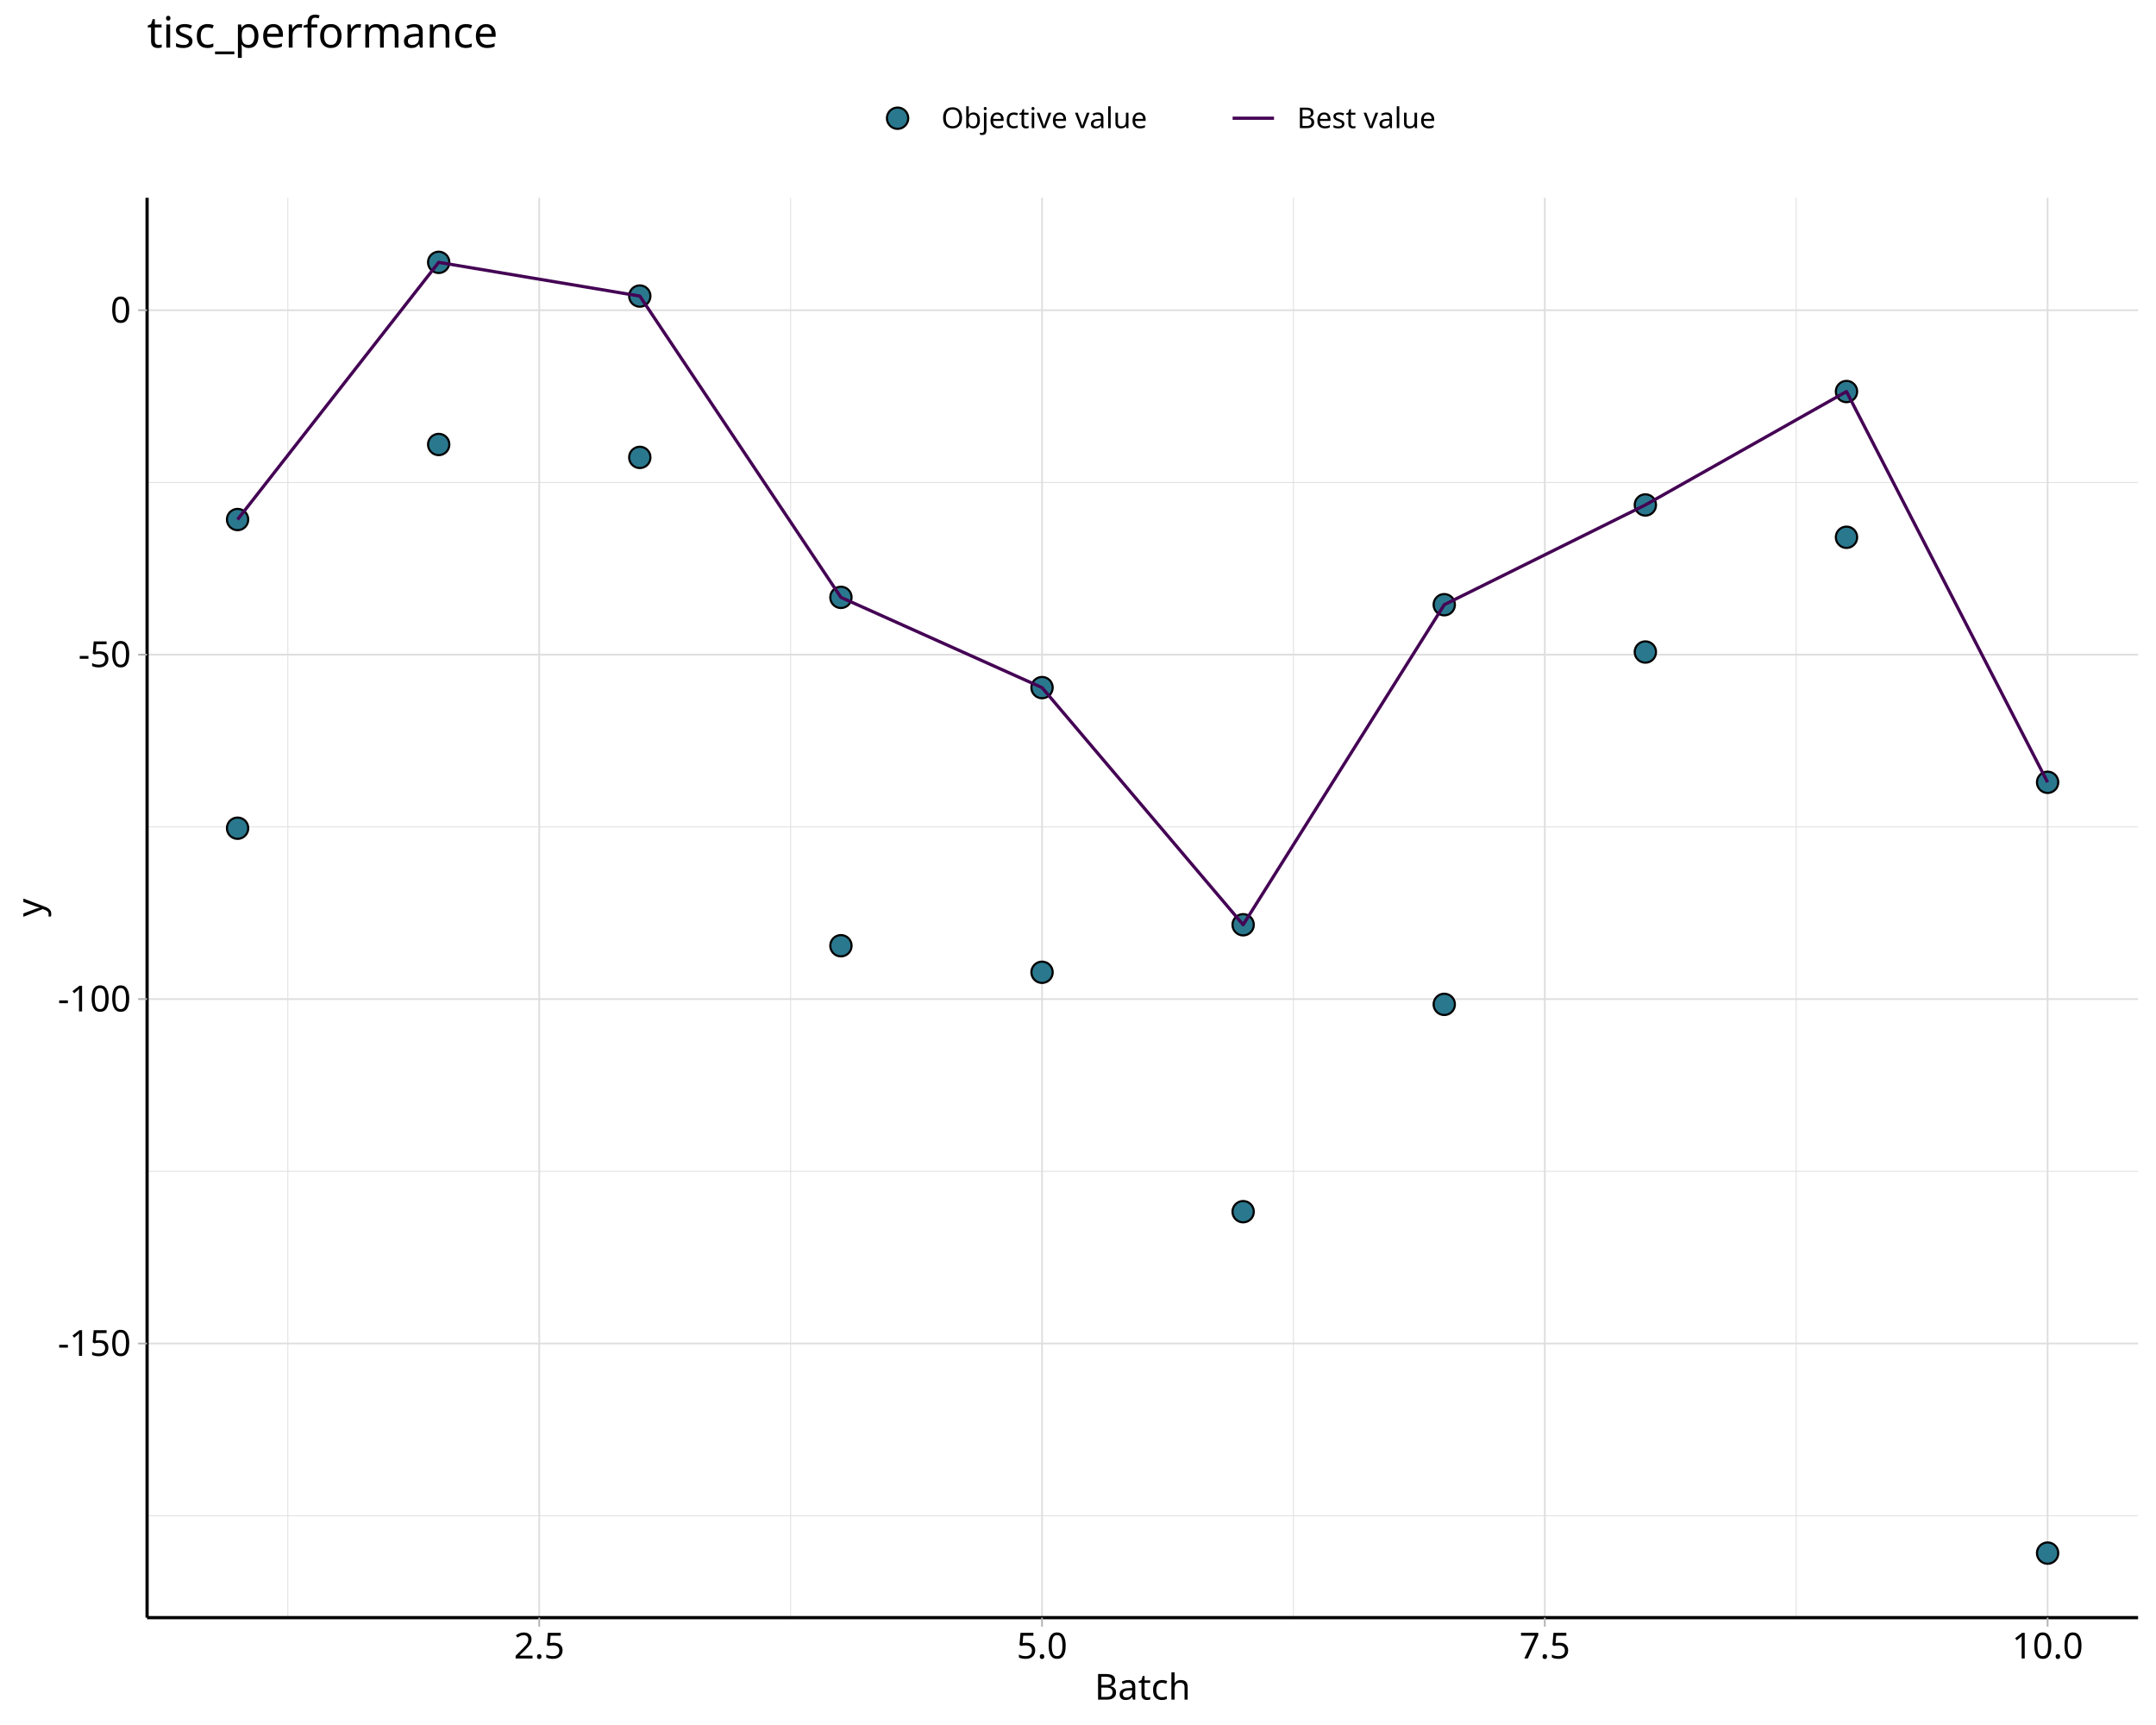
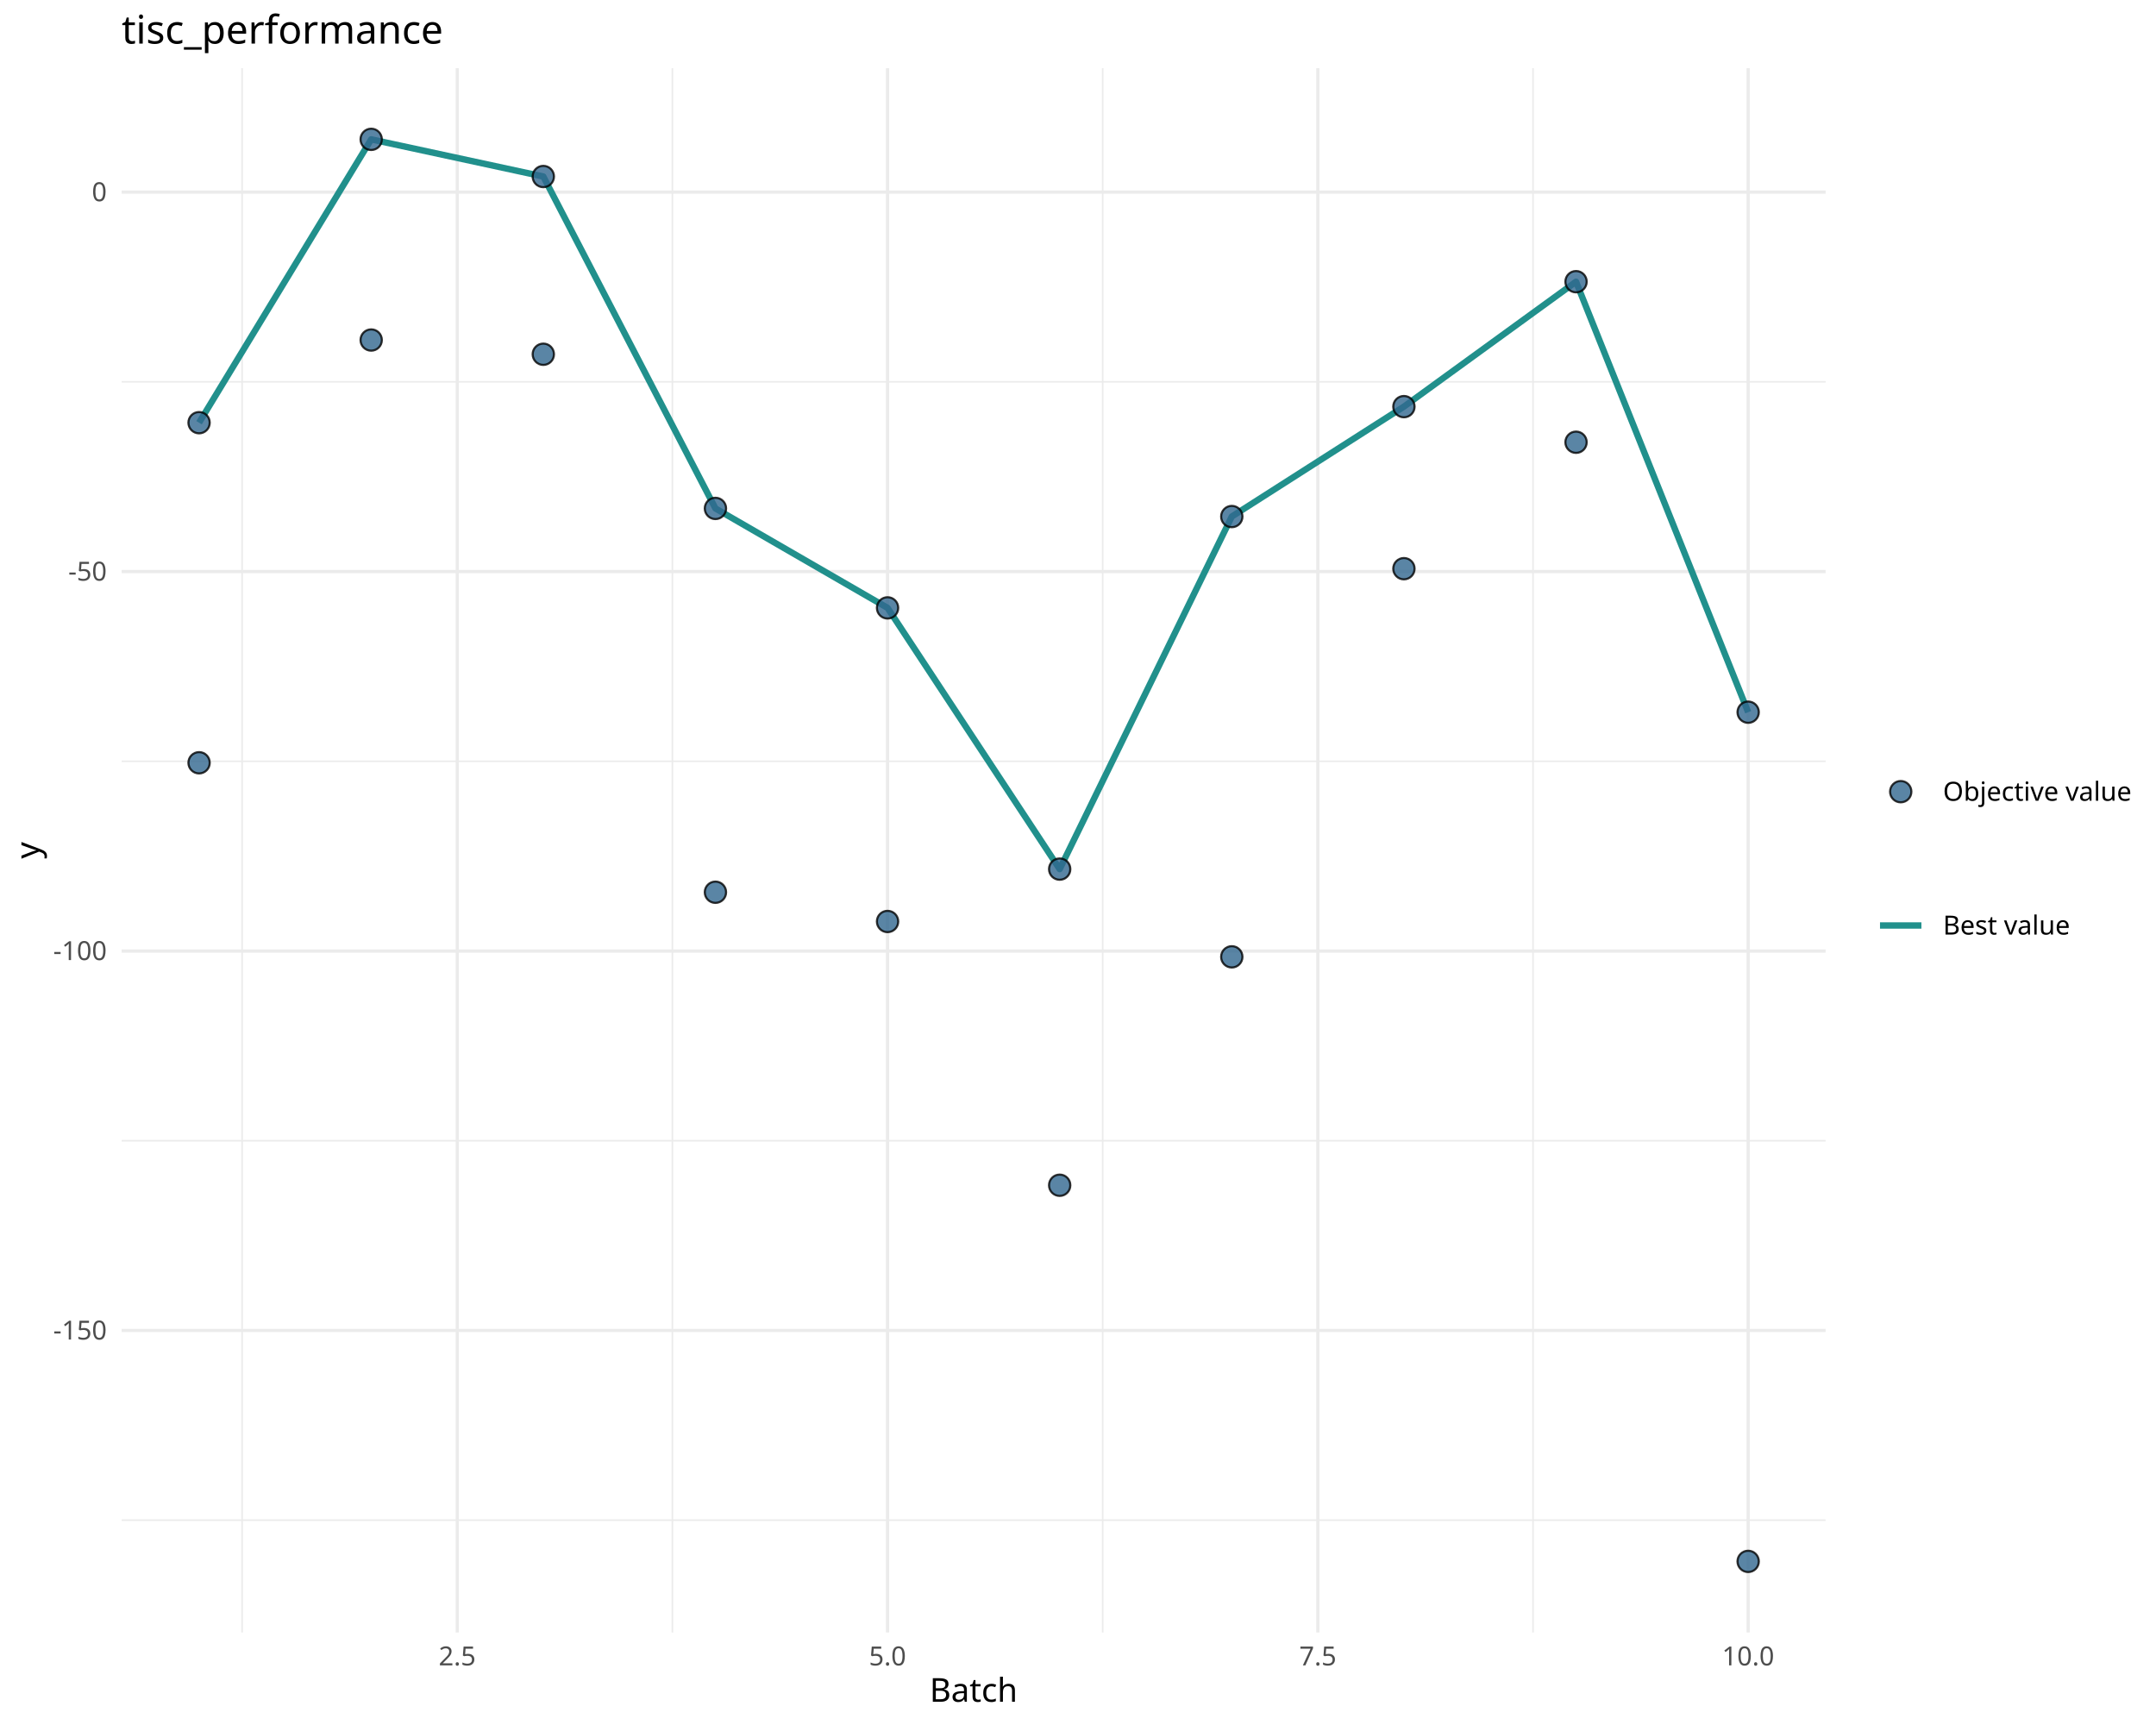
<svg xmlns="http://www.w3.org/2000/svg" class="svglite" data-engine-version="2.0" width="720.00pt" height="576.00pt" viewBox="0 0 720.00 576.00">
  <defs>
    <style type="text/css">
    .svglite line, .svglite polyline, .svglite polygon, .svglite path, .svglite rect, .svglite circle {
      fill: none;
      stroke: #000000;
      stroke-linecap: round;
      stroke-linejoin: round;
      stroke-miterlimit: 10.00;
    }
  </style>
  </defs>
  <rect width="100%" height="100%" style="stroke: none; fill: #FFFFFF;" />
  <defs>
    <clipPath id="cpMC4wMHw3MjAuMDB8MC4wMHw1NzYuMDA=">
      <rect x="0.00" y="0.00" width="720.00" height="576.00" />
    </clipPath>
  </defs>
  <g clip-path="url(#cpMC4wMHw3MjAuMDB8MC4wMHw1NzYuMDA=)">
-     <rect x="0.00" y="0.00" width="720.00" height="576.00" style="stroke-width: 1.16; stroke: #FFFFFF; fill: #FFFFFF;" />
-   </g>
+ </g>
  <defs>
-     <clipPath id="cpNDkuMTJ8NzE0LjAyfDY2LjA1fDU0MC4xNQ==">
-       <rect x="49.12" y="66.05" width="664.91" height="474.11" />
+     <clipPath id="cpNDAuNjJ8NjA5LjY3fDIyLjc4fDU0NS4xMQ==">
+       <rect x="40.62" y="22.78" width="569.05" height="522.33" />
    </clipPath>
  </defs>
-   <g clip-path="url(#cpNDkuMTJ8NzE0LjAyfDY2LjA1fDU0MC4xNQ==)">
-     <rect x="49.12" y="66.05" width="664.91" height="474.11" style="stroke-width: 1.16; stroke: none; fill: #FFFFFF;" />
-     <polyline points="49.12,506.12 714.02,506.12 " style="stroke-width: 0.29; stroke: #DEDEDE; stroke-linecap: butt;" />
-     <polyline points="49.12,391.11 714.02,391.11 " style="stroke-width: 0.29; stroke: #DEDEDE; stroke-linecap: butt;" />
-     <polyline points="49.12,276.10 714.02,276.10 " style="stroke-width: 0.29; stroke: #DEDEDE; stroke-linecap: butt;" />
-     <polyline points="49.12,161.10 714.02,161.10 " style="stroke-width: 0.29; stroke: #DEDEDE; stroke-linecap: butt;" />
-     <polyline points="96.13,540.15 96.13,66.05 " style="stroke-width: 0.29; stroke: #DEDEDE; stroke-linecap: butt;" />
-     <polyline points="264.03,540.15 264.03,66.05 " style="stroke-width: 0.29; stroke: #DEDEDE; stroke-linecap: butt;" />
-     <polyline points="431.94,540.15 431.94,66.05 " style="stroke-width: 0.29; stroke: #DEDEDE; stroke-linecap: butt;" />
-     <polyline points="599.85,540.15 599.85,66.05 " style="stroke-width: 0.29; stroke: #DEDEDE; stroke-linecap: butt;" />
-     <polyline points="49.12,448.61 714.02,448.61 " style="stroke-width: 0.58; stroke: #DEDEDE; stroke-linecap: butt;" />
-     <polyline points="49.12,333.61 714.02,333.61 " style="stroke-width: 0.58; stroke: #DEDEDE; stroke-linecap: butt;" />
-     <polyline points="49.12,218.60 714.02,218.60 " style="stroke-width: 0.58; stroke: #DEDEDE; stroke-linecap: butt;" />
-     <polyline points="49.12,103.59 714.02,103.59 " style="stroke-width: 0.58; stroke: #DEDEDE; stroke-linecap: butt;" />
-     <polyline points="180.08,540.15 180.08,66.05 " style="stroke-width: 0.58; stroke: #DEDEDE; stroke-linecap: butt;" />
-     <polyline points="347.99,540.15 347.99,66.05 " style="stroke-width: 0.58; stroke: #DEDEDE; stroke-linecap: butt;" />
-     <polyline points="515.89,540.15 515.89,66.05 " style="stroke-width: 0.58; stroke: #DEDEDE; stroke-linecap: butt;" />
-     <polyline points="683.80,540.15 683.80,66.05 " style="stroke-width: 0.58; stroke: #DEDEDE; stroke-linecap: butt;" />
-     <circle cx="79.34" cy="173.48" r="3.56" style="stroke-width: 0.71; fill: #2A788E;" />
-     <circle cx="79.34" cy="276.55" r="3.56" style="stroke-width: 0.71; fill: #2A788E;" />
-     <circle cx="146.50" cy="148.42" r="3.56" style="stroke-width: 0.71; fill: #2A788E;" />
-     <circle cx="146.50" cy="87.60" r="3.56" style="stroke-width: 0.71; fill: #2A788E;" />
-     <circle cx="213.66" cy="98.86" r="3.56" style="stroke-width: 0.71; fill: #2A788E;" />
-     <circle cx="213.66" cy="152.73" r="3.56" style="stroke-width: 0.71; fill: #2A788E;" />
-     <circle cx="280.83" cy="199.47" r="3.56" style="stroke-width: 0.71; fill: #2A788E;" />
-     <circle cx="280.83" cy="315.79" r="3.56" style="stroke-width: 0.71; fill: #2A788E;" />
-     <circle cx="347.99" cy="229.60" r="3.56" style="stroke-width: 0.71; fill: #2A788E;" />
-     <circle cx="347.99" cy="324.66" r="3.56" style="stroke-width: 0.71; fill: #2A788E;" />
-     <circle cx="415.15" cy="308.79" r="3.56" style="stroke-width: 0.71; fill: #2A788E;" />
-     <circle cx="415.15" cy="404.60" r="3.56" style="stroke-width: 0.71; fill: #2A788E;" />
-     <circle cx="482.31" cy="335.37" r="3.56" style="stroke-width: 0.71; fill: #2A788E;" />
-     <circle cx="482.31" cy="201.92" r="3.56" style="stroke-width: 0.71; fill: #2A788E;" />
-     <circle cx="549.47" cy="168.61" r="3.56" style="stroke-width: 0.71; fill: #2A788E;" />
-     <circle cx="549.47" cy="217.72" r="3.56" style="stroke-width: 0.71; fill: #2A788E;" />
-     <circle cx="616.64" cy="130.74" r="3.56" style="stroke-width: 0.71; fill: #2A788E;" />
-     <circle cx="616.64" cy="179.40" r="3.56" style="stroke-width: 0.71; fill: #2A788E;" />
-     <circle cx="683.80" cy="518.60" r="3.56" style="stroke-width: 0.71; fill: #2A788E;" />
-     <circle cx="683.80" cy="261.22" r="3.56" style="stroke-width: 0.71; fill: #2A788E;" />
-     <polyline points="79.34,173.48 146.50,87.60 213.66,98.86 280.83,199.47 347.99,229.60 415.15,308.79 482.31,201.92 549.47,168.61 616.64,130.74 683.80,261.22 " style="stroke-width: 1.07; stroke: #440154; stroke-linecap: butt;" />
+   <g clip-path="url(#cpNDAuNjJ8NjA5LjY3fDIyLjc4fDU0NS4xMQ==)">
+     <polyline points="40.62,507.61 609.67,507.61 " style="stroke-width: 0.53; stroke: #EBEBEB; stroke-linecap: butt;" />
+     <polyline points="40.62,380.91 609.67,380.91 " style="stroke-width: 0.53; stroke: #EBEBEB; stroke-linecap: butt;" />
+     <polyline points="40.62,254.20 609.67,254.20 " style="stroke-width: 0.53; stroke: #EBEBEB; stroke-linecap: butt;" />
+     <polyline points="40.62,127.50 609.67,127.50 " style="stroke-width: 0.53; stroke: #EBEBEB; stroke-linecap: butt;" />
+     <polyline points="80.85,545.11 80.85,22.78 " style="stroke-width: 0.53; stroke: #EBEBEB; stroke-linecap: butt;" />
+     <polyline points="224.55,545.11 224.55,22.78 " style="stroke-width: 0.53; stroke: #EBEBEB; stroke-linecap: butt;" />
+     <polyline points="368.25,545.11 368.25,22.78 " style="stroke-width: 0.53; stroke: #EBEBEB; stroke-linecap: butt;" />
+     <polyline points="511.95,545.11 511.95,22.78 " style="stroke-width: 0.53; stroke: #EBEBEB; stroke-linecap: butt;" />
+     <polyline points="40.62,444.26 609.67,444.26 " style="stroke-width: 1.07; stroke: #EBEBEB; stroke-linecap: butt;" />
+     <polyline points="40.62,317.56 609.67,317.56 " style="stroke-width: 1.07; stroke: #EBEBEB; stroke-linecap: butt;" />
+     <polyline points="40.62,190.85 609.67,190.85 " style="stroke-width: 1.07; stroke: #EBEBEB; stroke-linecap: butt;" />
+     <polyline points="40.62,64.15 609.67,64.15 " style="stroke-width: 1.07; stroke: #EBEBEB; stroke-linecap: butt;" />
+     <polyline points="152.70,545.11 152.70,22.78 " style="stroke-width: 1.07; stroke: #EBEBEB; stroke-linecap: butt;" />
+     <polyline points="296.40,545.11 296.40,22.78 " style="stroke-width: 1.07; stroke: #EBEBEB; stroke-linecap: butt;" />
+     <polyline points="440.10,545.11 440.10,22.78 " style="stroke-width: 1.07; stroke: #EBEBEB; stroke-linecap: butt;" />
+     <polyline points="583.80,545.11 583.80,22.78 " style="stroke-width: 1.07; stroke: #EBEBEB; stroke-linecap: butt;" />
+     <polyline points="66.48,141.14 123.96,46.53 181.44,58.94 238.92,169.77 296.40,202.98 353.88,290.21 411.36,172.48 468.84,135.78 526.32,94.06 583.80,237.81 " style="stroke-width: 2.13; stroke: #21908C; stroke-linecap: butt;" />
+     <circle cx="66.48" cy="141.14" r="3.56" style="stroke-width: 0.71; stroke: #000000; stroke-opacity: 0.80; fill: #31678E; fill-opacity: 0.80;" />
+     <circle cx="66.48" cy="254.70" r="3.56" style="stroke-width: 0.71; stroke: #000000; stroke-opacity: 0.80; fill: #31678E; fill-opacity: 0.80;" />
+     <circle cx="123.96" cy="113.54" r="3.56" style="stroke-width: 0.71; stroke: #000000; stroke-opacity: 0.80; fill: #31678E; fill-opacity: 0.80;" />
+     <circle cx="123.96" cy="46.53" r="3.56" style="stroke-width: 0.71; stroke: #000000; stroke-opacity: 0.80; fill: #31678E; fill-opacity: 0.80;" />
+     <circle cx="181.44" cy="58.94" r="3.56" style="stroke-width: 0.71; stroke: #000000; stroke-opacity: 0.80; fill: #31678E; fill-opacity: 0.80;" />
+     <circle cx="181.44" cy="118.29" r="3.56" style="stroke-width: 0.71; stroke: #000000; stroke-opacity: 0.80; fill: #31678E; fill-opacity: 0.80;" />
+     <circle cx="238.92" cy="169.77" r="3.56" style="stroke-width: 0.71; stroke: #000000; stroke-opacity: 0.80; fill: #31678E; fill-opacity: 0.80;" />
+     <circle cx="238.92" cy="297.93" r="3.56" style="stroke-width: 0.71; stroke: #000000; stroke-opacity: 0.80; fill: #31678E; fill-opacity: 0.80;" />
+     <circle cx="296.40" cy="202.98" r="3.56" style="stroke-width: 0.71; stroke: #000000; stroke-opacity: 0.80; fill: #31678E; fill-opacity: 0.80;" />
+     <circle cx="296.40" cy="307.70" r="3.56" style="stroke-width: 0.71; stroke: #000000; stroke-opacity: 0.80; fill: #31678E; fill-opacity: 0.80;" />
+     <circle cx="353.88" cy="290.21" r="3.56" style="stroke-width: 0.71; stroke: #000000; stroke-opacity: 0.80; fill: #31678E; fill-opacity: 0.80;" />
+     <circle cx="353.88" cy="395.77" r="3.56" style="stroke-width: 0.71; stroke: #000000; stroke-opacity: 0.80; fill: #31678E; fill-opacity: 0.80;" />
+     <circle cx="411.36" cy="319.50" r="3.56" style="stroke-width: 0.71; stroke: #000000; stroke-opacity: 0.80; fill: #31678E; fill-opacity: 0.80;" />
+     <circle cx="411.36" cy="172.48" r="3.56" style="stroke-width: 0.71; stroke: #000000; stroke-opacity: 0.80; fill: #31678E; fill-opacity: 0.80;" />
+     <circle cx="468.84" cy="135.78" r="3.56" style="stroke-width: 0.71; stroke: #000000; stroke-opacity: 0.80; fill: #31678E; fill-opacity: 0.80;" />
+     <circle cx="468.84" cy="189.89" r="3.56" style="stroke-width: 0.71; stroke: #000000; stroke-opacity: 0.80; fill: #31678E; fill-opacity: 0.80;" />
+     <circle cx="526.32" cy="94.06" r="3.56" style="stroke-width: 0.71; stroke: #000000; stroke-opacity: 0.80; fill: #31678E; fill-opacity: 0.80;" />
+     <circle cx="526.32" cy="147.67" r="3.56" style="stroke-width: 0.71; stroke: #000000; stroke-opacity: 0.80; fill: #31678E; fill-opacity: 0.80;" />
+     <circle cx="583.80" cy="521.37" r="3.56" style="stroke-width: 0.71; stroke: #000000; stroke-opacity: 0.80; fill: #31678E; fill-opacity: 0.80;" />
+     <circle cx="583.80" cy="237.81" r="3.56" style="stroke-width: 0.71; stroke: #000000; stroke-opacity: 0.80; fill: #31678E; fill-opacity: 0.80;" />
  </g>
  <g clip-path="url(#cpMC4wMHw3MjAuMDB8MC4wMHw1NzYuMDA=)">
-     <polyline points="49.12,540.15 49.12,66.05 " style="stroke-width: 1.07; stroke-linecap: butt;" />
-     <text x="43.74" y="452.74" text-anchor="end" style="font-size: 12.00px; font-family: sans;" textLength="24.02px" lengthAdjust="spacingAndGlyphs">-150</text>
-     <text x="43.74" y="337.73" text-anchor="end" style="font-size: 12.00px; font-family: sans;" textLength="24.02px" lengthAdjust="spacingAndGlyphs">-100</text>
-     <text x="43.74" y="222.73" text-anchor="end" style="font-size: 12.00px; font-family: sans;" textLength="17.34px" lengthAdjust="spacingAndGlyphs">-50</text>
-     <text x="43.74" y="107.72" text-anchor="end" style="font-size: 12.00px; font-family: sans;" textLength="6.67px" lengthAdjust="spacingAndGlyphs">0</text>
-     <polyline points="46.13,448.61 49.12,448.61 " style="stroke-width: 0.58; stroke: #B3B3B3; stroke-linecap: butt;" />
-     <polyline points="46.13,333.61 49.12,333.61 " style="stroke-width: 0.58; stroke: #B3B3B3; stroke-linecap: butt;" />
-     <polyline points="46.13,218.60 49.12,218.60 " style="stroke-width: 0.58; stroke: #B3B3B3; stroke-linecap: butt;" />
-     <polyline points="46.13,103.59 49.12,103.59 " style="stroke-width: 0.58; stroke: #B3B3B3; stroke-linecap: butt;" />
-     <polyline points="49.12,540.15 714.02,540.15 " style="stroke-width: 1.07; stroke-linecap: butt;" />
-     <polyline points="180.08,543.14 180.08,540.15 " style="stroke-width: 0.58; stroke: #B3B3B3; stroke-linecap: butt;" />
-     <polyline points="347.99,543.14 347.99,540.15 " style="stroke-width: 0.58; stroke: #B3B3B3; stroke-linecap: butt;" />
-     <polyline points="515.89,543.14 515.89,540.15 " style="stroke-width: 0.58; stroke: #B3B3B3; stroke-linecap: butt;" />
-     <polyline points="683.80,543.14 683.80,540.15 " style="stroke-width: 0.58; stroke: #B3B3B3; stroke-linecap: butt;" />
-     <text x="180.08" y="553.79" text-anchor="middle" style="font-size: 12.00px; font-family: sans;" textLength="16.68px" lengthAdjust="spacingAndGlyphs">2.5</text>
-     <text x="347.99" y="553.79" text-anchor="middle" style="font-size: 12.00px; font-family: sans;" textLength="16.68px" lengthAdjust="spacingAndGlyphs">5.0</text>
-     <text x="515.89" y="553.79" text-anchor="middle" style="font-size: 12.00px; font-family: sans;" textLength="16.68px" lengthAdjust="spacingAndGlyphs">7.5</text>
-     <text x="683.80" y="553.79" text-anchor="middle" style="font-size: 12.00px; font-family: sans;" textLength="23.36px" lengthAdjust="spacingAndGlyphs">10.0</text>
-     <text x="381.57" y="567.53" text-anchor="middle" style="font-size: 12.00px; font-family: sans;" textLength="30.69px" lengthAdjust="spacingAndGlyphs">Batch</text>
-     <text transform="translate(14.24,303.10) rotate(-90)" text-anchor="middle" style="font-size: 12.00px; font-family: sans;" textLength="6.00px" lengthAdjust="spacingAndGlyphs">y</text>
-     <rect x="279.16" y="24.85" width="106.84" height="29.24" style="stroke-width: 1.16; stroke: none; fill: #FFFFFF;" />
-     <circle cx="299.75" cy="39.47" r="3.56" style="stroke-width: 0.71; fill: #2A788E;" />
-     <text x="314.37" y="42.78" style="font-size: 9.60px; font-family: sans;" textLength="65.65px" lengthAdjust="spacingAndGlyphs">Objective value</text>
-     <rect x="397.95" y="24.85" width="86.03" height="29.24" style="stroke-width: 1.16; stroke: none; fill: #FFFFFF;" />
-     <line x1="411.63" y1="39.47" x2="425.46" y2="39.47" style="stroke-width: 1.07; stroke: #440154; stroke-linecap: butt;" />
-     <text x="433.16" y="42.78" style="font-size: 9.60px; font-family: sans;" textLength="44.84px" lengthAdjust="spacingAndGlyphs">Best value</text>
-     <text x="49.12" y="15.89" style="font-size: 14.40px; font-family: sans;" textLength="110.47px" lengthAdjust="spacingAndGlyphs">tisc_performance</text>
+     <text x="35.69" y="447.29" text-anchor="end" style="font-size: 8.80px; fill: #4D4D4D; font-family: sans;" textLength="17.61px" lengthAdjust="spacingAndGlyphs">-150</text>
+     <text x="35.69" y="320.58" text-anchor="end" style="font-size: 8.80px; fill: #4D4D4D; font-family: sans;" textLength="17.61px" lengthAdjust="spacingAndGlyphs">-100</text>
+     <text x="35.69" y="193.88" text-anchor="end" style="font-size: 8.80px; fill: #4D4D4D; font-family: sans;" textLength="12.72px" lengthAdjust="spacingAndGlyphs">-50</text>
+     <text x="35.69" y="67.18" text-anchor="end" style="font-size: 8.80px; fill: #4D4D4D; font-family: sans;" textLength="4.89px" lengthAdjust="spacingAndGlyphs">0</text>
+     <text x="152.70" y="556.10" text-anchor="middle" style="font-size: 8.80px; fill: #4D4D4D; font-family: sans;" textLength="12.23px" lengthAdjust="spacingAndGlyphs">2.5</text>
+     <text x="296.40" y="556.10" text-anchor="middle" style="font-size: 8.80px; fill: #4D4D4D; font-family: sans;" textLength="12.23px" lengthAdjust="spacingAndGlyphs">5.0</text>
+     <text x="440.10" y="556.10" text-anchor="middle" style="font-size: 8.80px; fill: #4D4D4D; font-family: sans;" textLength="12.23px" lengthAdjust="spacingAndGlyphs">7.5</text>
+     <text x="583.80" y="556.10" text-anchor="middle" style="font-size: 8.80px; fill: #4D4D4D; font-family: sans;" textLength="17.13px" lengthAdjust="spacingAndGlyphs">10.0</text>
+     <text x="325.14" y="568.24" text-anchor="middle" style="font-size: 11.00px; font-family: sans;" textLength="28.14px" lengthAdjust="spacingAndGlyphs">Batch</text>
+     <text transform="translate(13.05,283.95) rotate(-90)" text-anchor="middle" style="font-size: 11.00px; font-family: sans;" textLength="5.50px" lengthAdjust="spacingAndGlyphs">y</text>
+     <circle cx="634.75" cy="264.35" r="3.56" style="stroke-width: 0.71; stroke: #000000; stroke-opacity: 0.80; fill: #31678E; fill-opacity: 0.80;" />
+     <text x="648.86" y="267.38" style="font-size: 8.80px; font-family: sans;" textLength="60.18px" lengthAdjust="spacingAndGlyphs">Objective value</text>
+     <line x1="627.83" y1="309.03" x2="641.66" y2="309.03" style="stroke-width: 2.13; stroke: #21908C; stroke-linecap: butt;" />
+     <text x="648.86" y="312.05" style="font-size: 8.80px; font-family: sans;" textLength="41.10px" lengthAdjust="spacingAndGlyphs">Best value</text>
+     <text x="40.62" y="14.56" style="font-size: 13.20px; font-family: sans;" textLength="101.27px" lengthAdjust="spacingAndGlyphs">tisc_performance</text>
  </g>
</svg>
